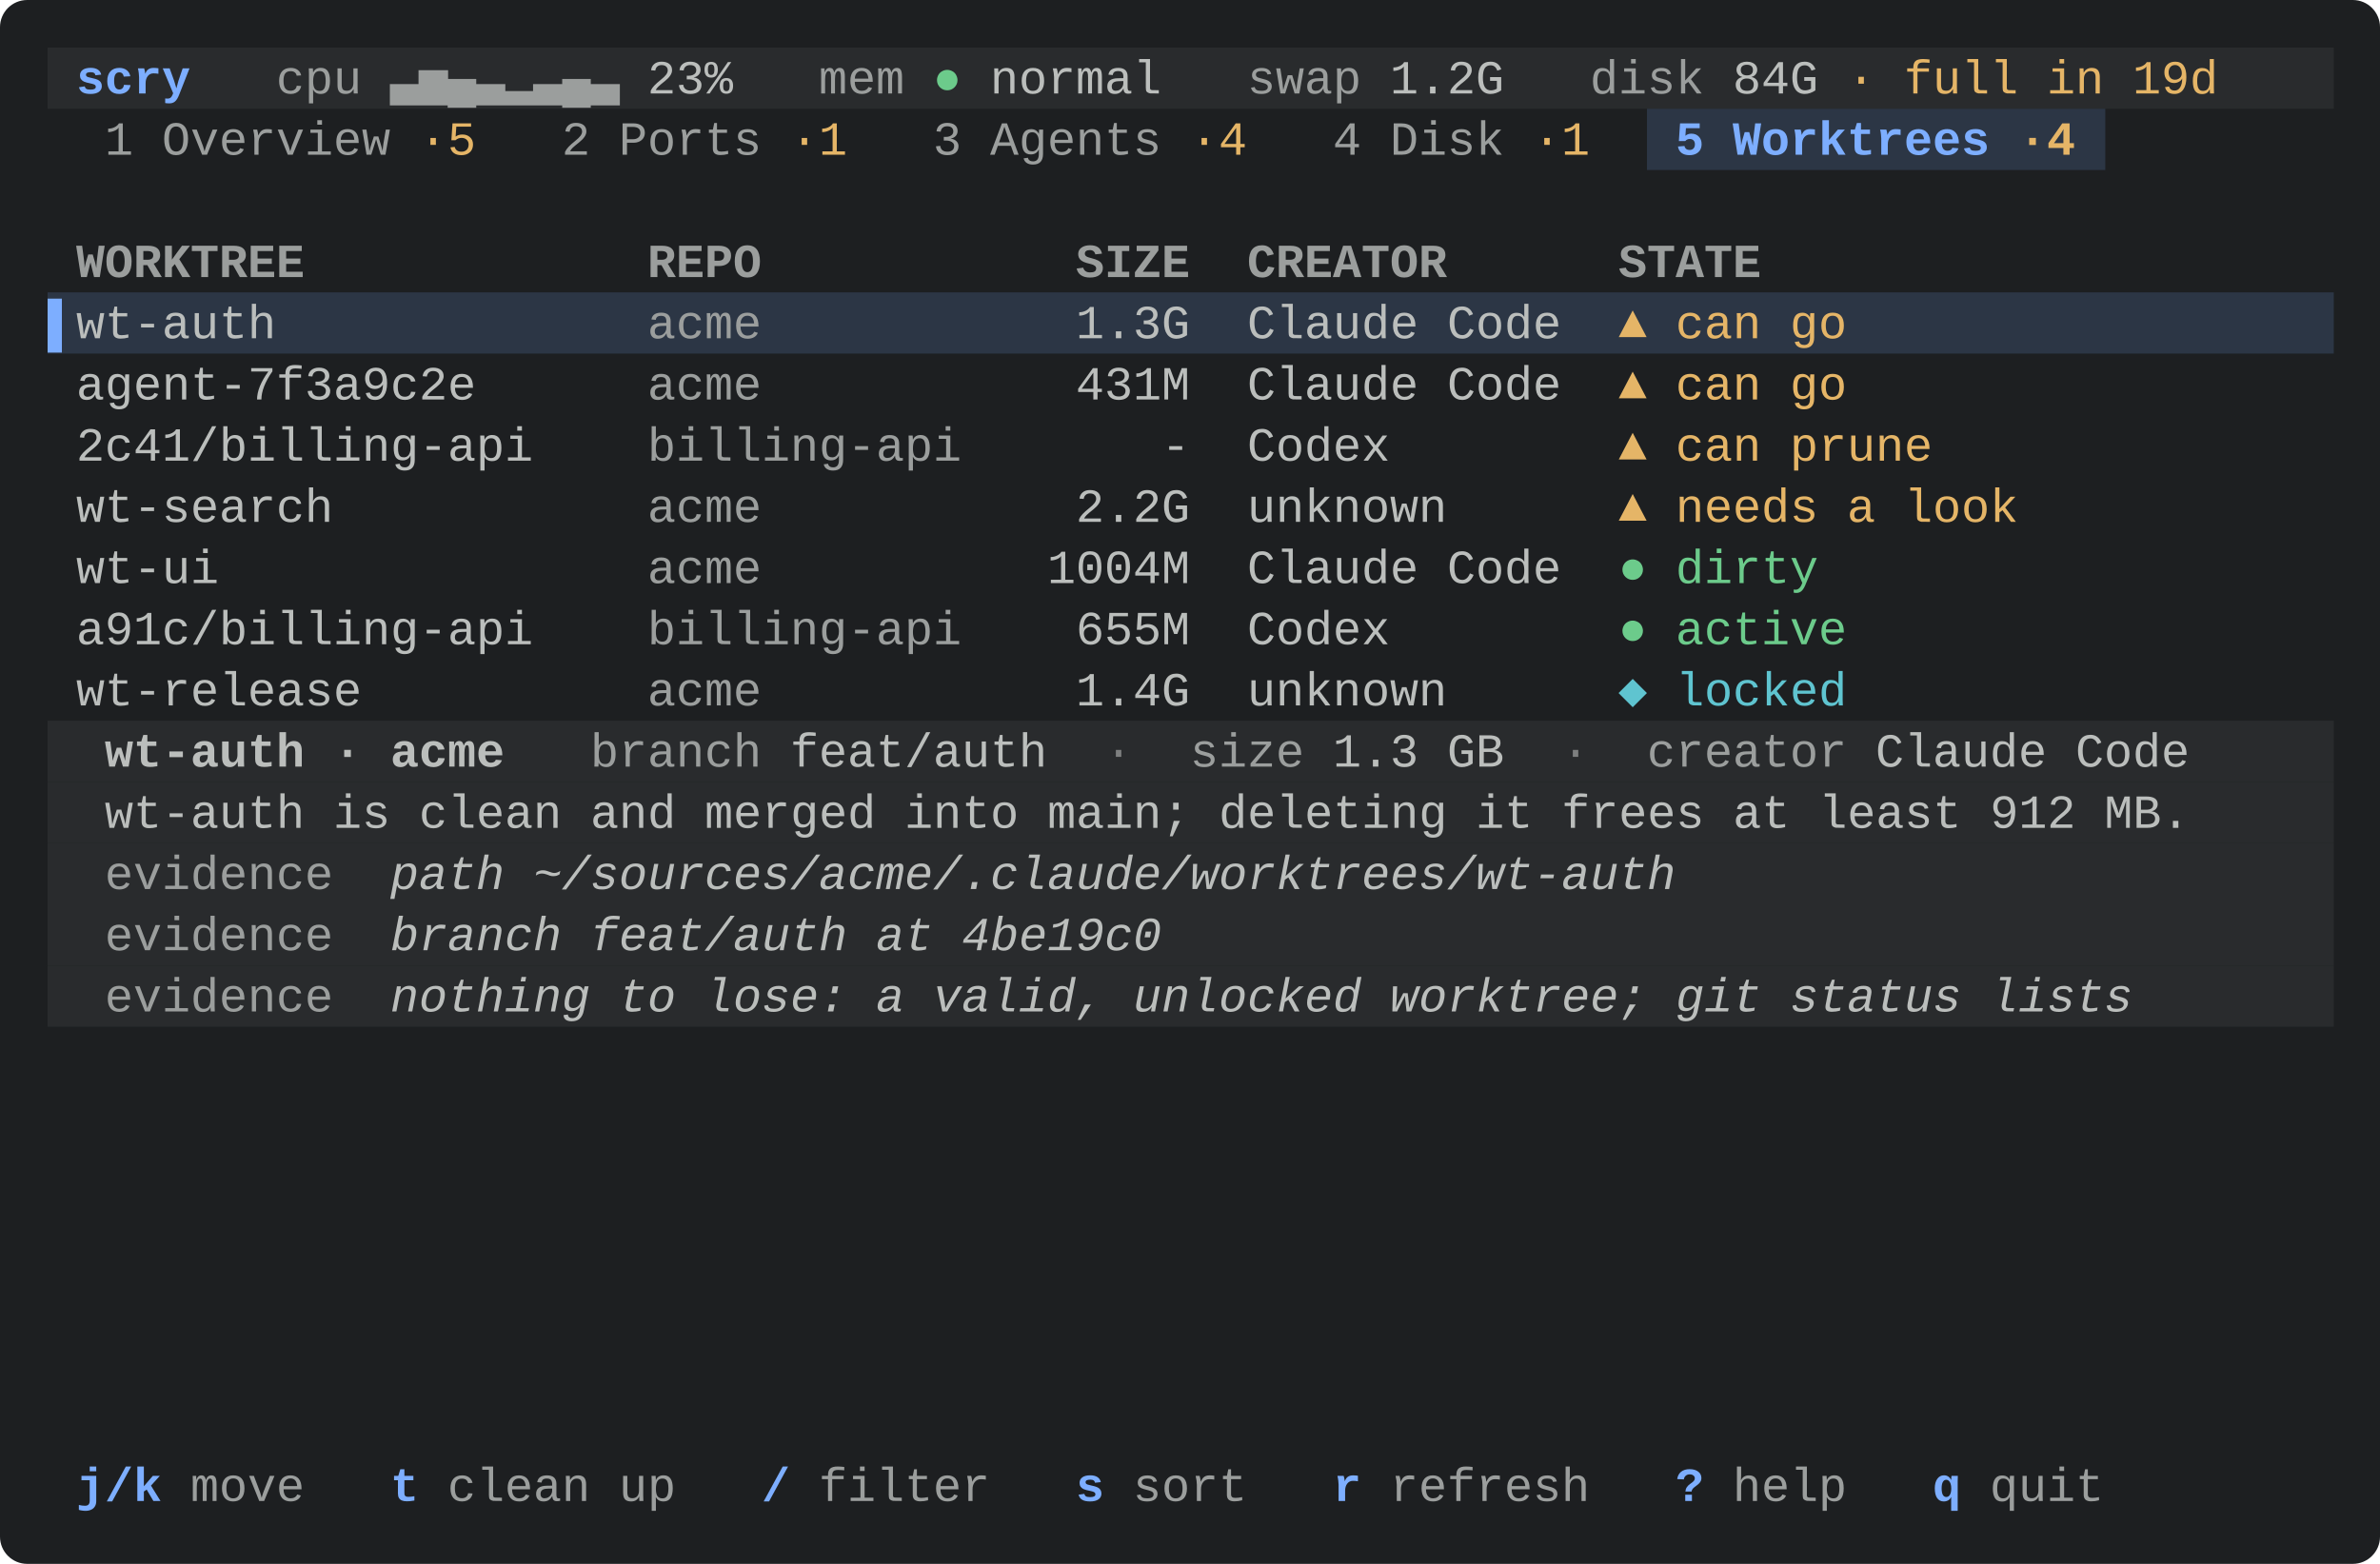
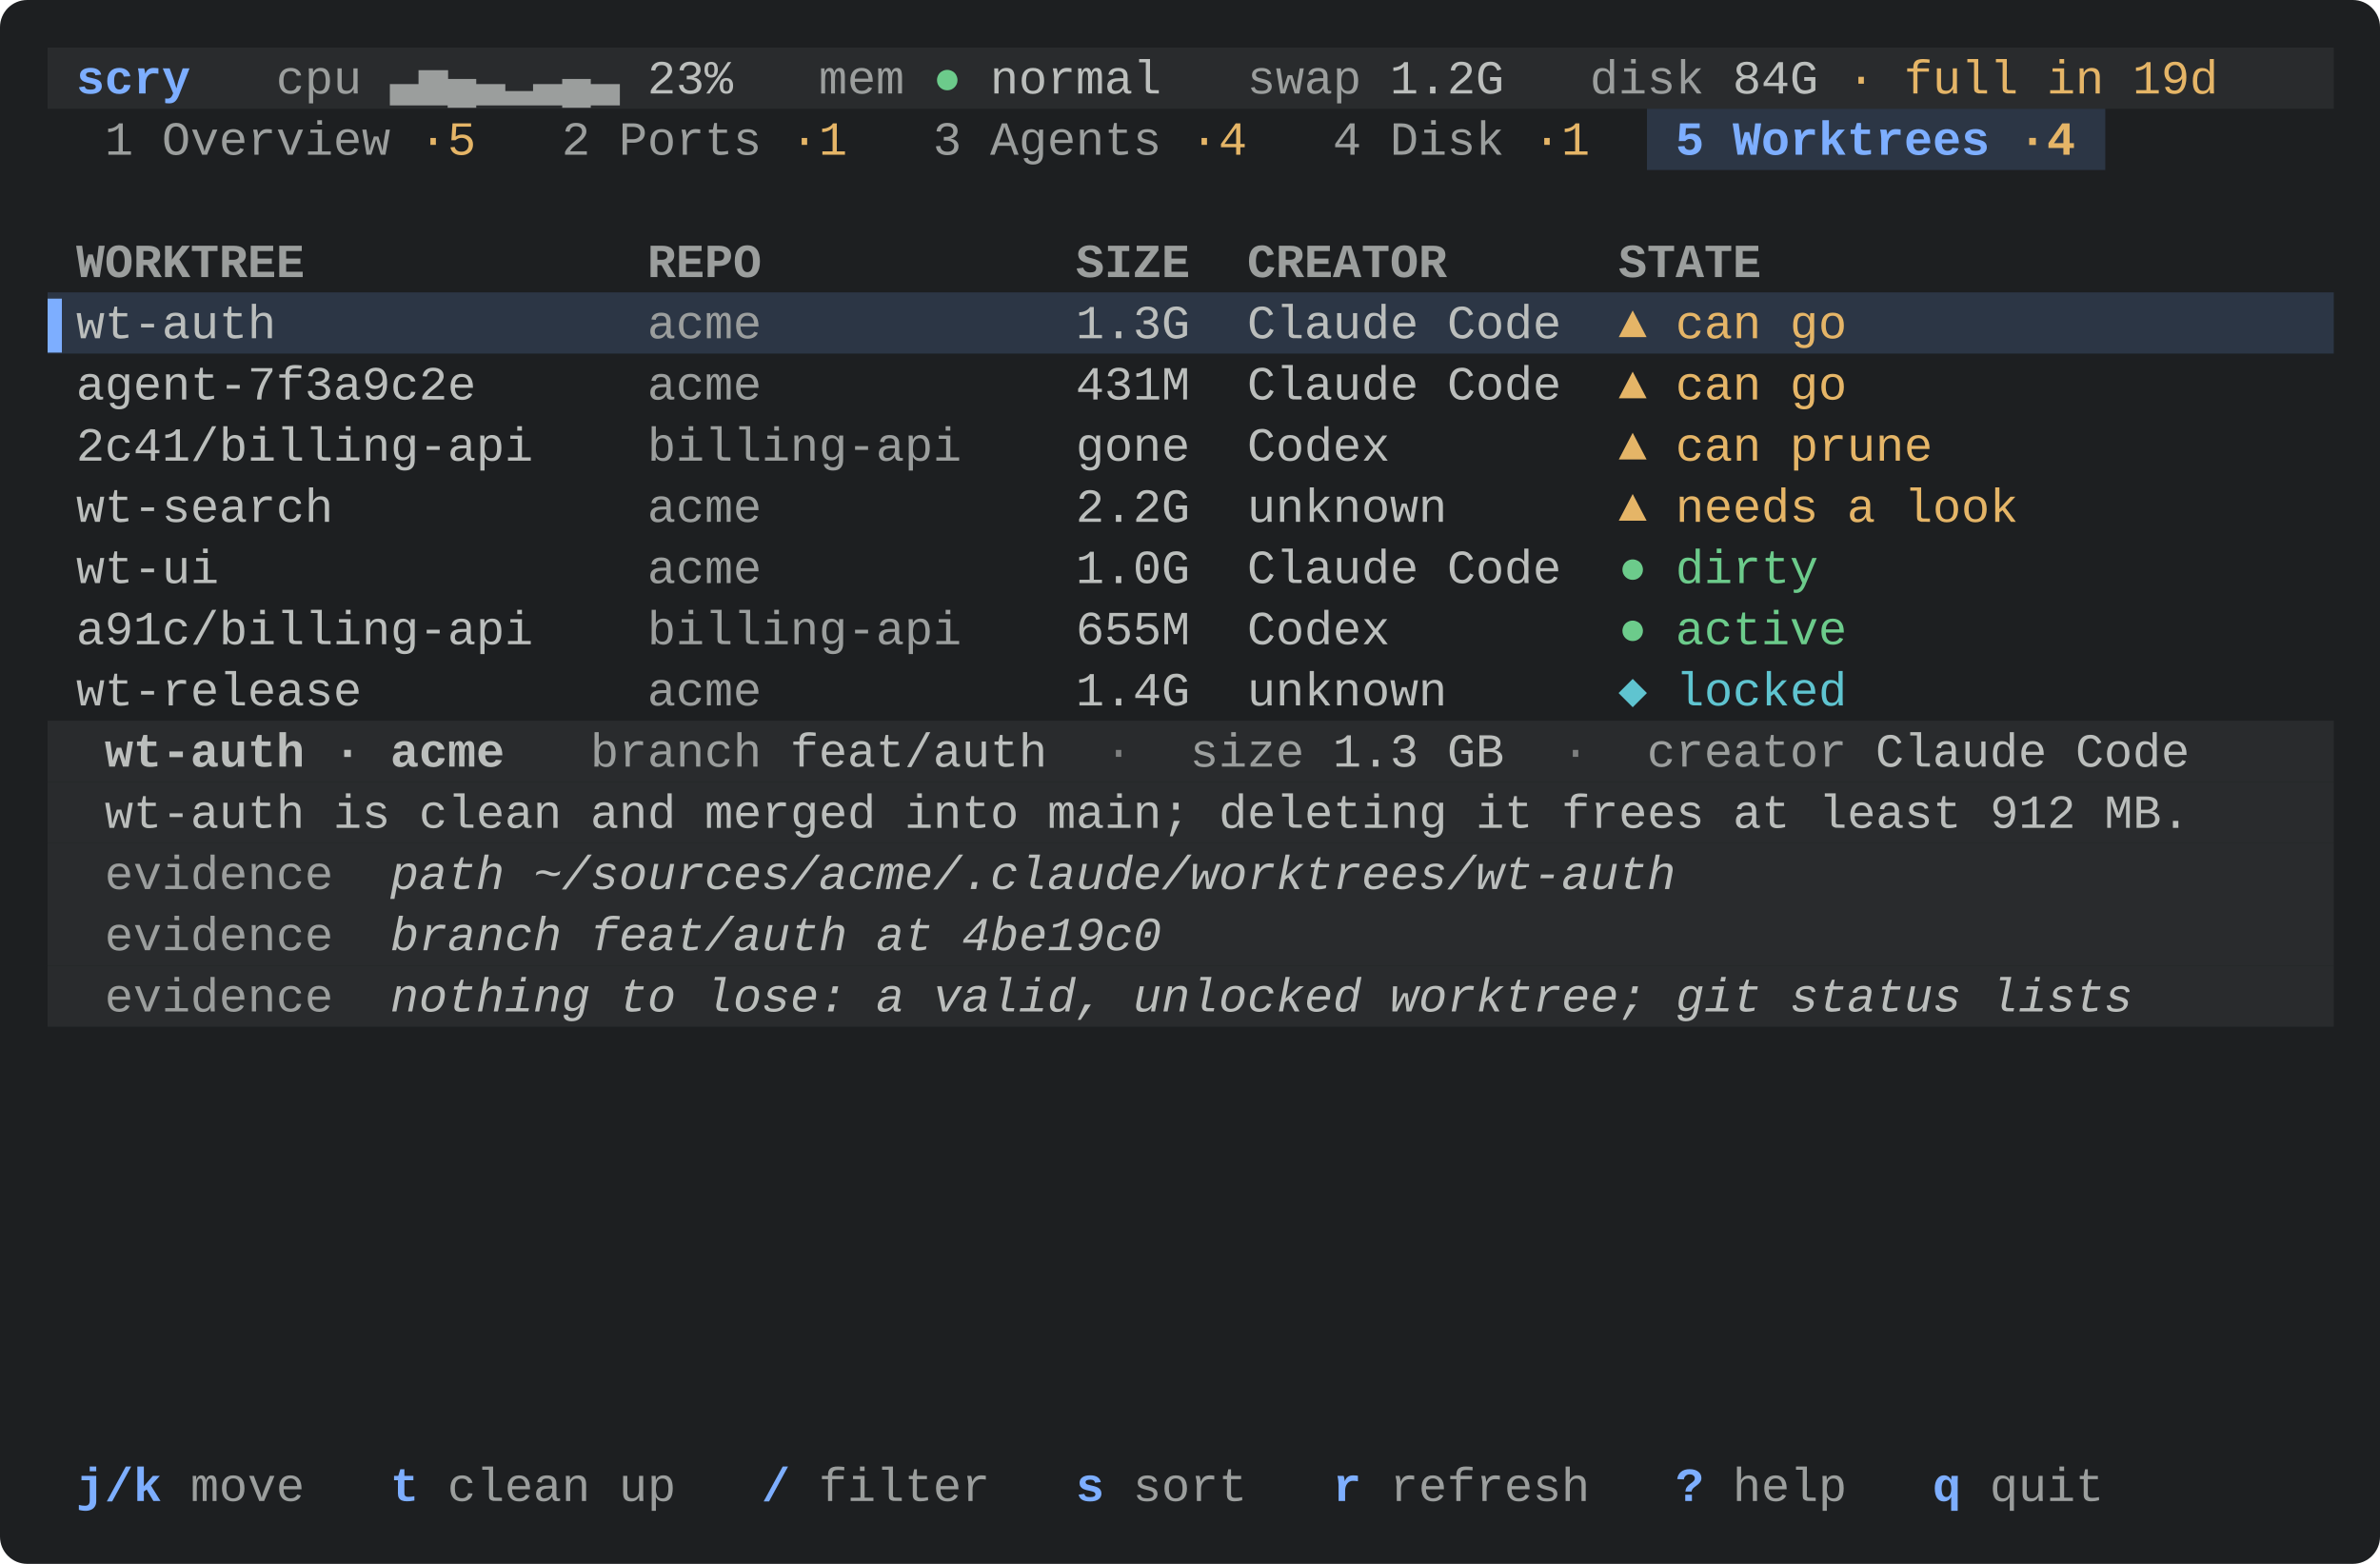
<svg xmlns="http://www.w3.org/2000/svg" width="700" height="460" viewBox="0 0 700 460">
  <style>text{font-family:ui-monospace,SFMono-Regular,"SF Mono",Menlo,Consolas,"Liberation Mono","DejaVu Sans Mono",monospace;font-size:14px;white-space:pre}</style>
  <rect width="700" height="460" rx="8" fill="#1d1f21" />
  <g transform="translate(14 14)">
    <rect x="0.0" y="0" width="672.4" height="18" fill="#292b2d" />
    <text x="8.4" y="13.5" fill="#7daeff" textLength="33.6" lengthAdjust="spacingAndGlyphs" xml:space="preserve" font-weight="700">scry</text>
    <text x="67.2" y="13.5" fill="#9b9e9d" textLength="100.8" lengthAdjust="spacingAndGlyphs" xml:space="preserve">cpu ▃▅▄▃▂▃▄▃</text>
    <text x="176.4" y="13.5" fill="#bbbebc" textLength="25.2" lengthAdjust="spacingAndGlyphs" xml:space="preserve">23%</text>
    <text x="226.8" y="13.5" fill="#9b9e9d" textLength="25.2" lengthAdjust="spacingAndGlyphs" xml:space="preserve">mem</text>
    <text x="260.4" y="13.5" fill="#6ccb8b" textLength="8.4" lengthAdjust="spacingAndGlyphs" xml:space="preserve">●</text>
    <text x="277.2" y="13.5" fill="#bbbebc" textLength="50.4" lengthAdjust="spacingAndGlyphs" xml:space="preserve">normal</text>
    <text x="352.8" y="13.5" fill="#9b9e9d" textLength="33.6" lengthAdjust="spacingAndGlyphs" xml:space="preserve">swap</text>
    <text x="394.8" y="13.5" fill="#bbbebc" textLength="33.6" lengthAdjust="spacingAndGlyphs" xml:space="preserve">1.2G</text>
    <text x="453.6" y="13.5" fill="#9b9e9d" textLength="33.6" lengthAdjust="spacingAndGlyphs" xml:space="preserve">disk</text>
    <text x="495.6" y="13.5" fill="#bbbebc" textLength="25.2" lengthAdjust="spacingAndGlyphs" xml:space="preserve">84G</text>
    <text x="529.2" y="13.5" fill="#e5b567" textLength="109.2" lengthAdjust="spacingAndGlyphs" xml:space="preserve">· full in 19d</text>
    <rect x="470.4" y="18" width="134.8" height="18" fill="#2c3645" />
    <text x="16.8" y="31.5" fill="#9b9e9d" textLength="84.0" lengthAdjust="spacingAndGlyphs" xml:space="preserve">1 Overview</text>
    <text x="109.2" y="31.5" fill="#e5b567" textLength="16.8" lengthAdjust="spacingAndGlyphs" xml:space="preserve">·5</text>
    <text x="151.2" y="31.5" fill="#9b9e9d" textLength="58.8" lengthAdjust="spacingAndGlyphs" xml:space="preserve">2 Ports</text>
    <text x="218.4" y="31.5" fill="#e5b567" textLength="16.8" lengthAdjust="spacingAndGlyphs" xml:space="preserve">·1</text>
    <text x="260.4" y="31.5" fill="#9b9e9d" textLength="67.2" lengthAdjust="spacingAndGlyphs" xml:space="preserve">3 Agents</text>
    <text x="336.0" y="31.5" fill="#e5b567" textLength="16.8" lengthAdjust="spacingAndGlyphs" xml:space="preserve">·4</text>
    <text x="378.0" y="31.5" fill="#9b9e9d" textLength="50.4" lengthAdjust="spacingAndGlyphs" xml:space="preserve">4 Disk</text>
    <text x="436.8" y="31.5" fill="#e5b567" textLength="16.8" lengthAdjust="spacingAndGlyphs" xml:space="preserve">·1</text>
    <text x="478.8" y="31.5" fill="#7daeff" textLength="92.4" lengthAdjust="spacingAndGlyphs" xml:space="preserve" font-weight="700">5 Worktrees</text>
    <text x="579.6" y="31.5" fill="#e5b567" textLength="16.8" lengthAdjust="spacingAndGlyphs" xml:space="preserve" font-weight="700">·4</text>
    <text x="8.4" y="67.5" fill="#9b9e9d" textLength="67.2" lengthAdjust="spacingAndGlyphs" xml:space="preserve" font-weight="700">WORKTREE</text>
    <text x="176.4" y="67.5" fill="#9b9e9d" textLength="33.6" lengthAdjust="spacingAndGlyphs" xml:space="preserve" font-weight="700">REPO</text>
    <text x="302.4" y="67.5" fill="#9b9e9d" textLength="33.6" lengthAdjust="spacingAndGlyphs" xml:space="preserve" font-weight="700">SIZE</text>
    <text x="352.8" y="67.5" fill="#9b9e9d" textLength="58.8" lengthAdjust="spacingAndGlyphs" xml:space="preserve" font-weight="700">CREATOR</text>
    <text x="462.0" y="67.5" fill="#9b9e9d" textLength="42.0" lengthAdjust="spacingAndGlyphs" xml:space="preserve" font-weight="700">STATE</text>
    <rect x="0.0" y="72" width="672.4" height="18" fill="#2c3645" />
    <text x="0.0" y="85.5" fill="#7daeff" textLength="8.4" lengthAdjust="spacingAndGlyphs" xml:space="preserve">▌</text>
    <text x="8.4" y="85.5" fill="#bbbebc" textLength="58.8" lengthAdjust="spacingAndGlyphs" xml:space="preserve">wt-auth</text>
    <text x="176.4" y="85.5" fill="#9b9e9d" textLength="33.6" lengthAdjust="spacingAndGlyphs" xml:space="preserve">acme</text>
    <text x="302.4" y="85.5" fill="#bbbebc" textLength="33.6" lengthAdjust="spacingAndGlyphs" xml:space="preserve">1.3G</text>
    <text x="352.8" y="85.5" fill="#bbbebc" textLength="92.4" lengthAdjust="spacingAndGlyphs" xml:space="preserve">Claude Code</text>
    <text x="462.0" y="85.5" fill="#e5b567" textLength="67.2" lengthAdjust="spacingAndGlyphs" xml:space="preserve">▲ can go</text>
    <text x="8.4" y="103.5" fill="#bbbebc" textLength="117.6" lengthAdjust="spacingAndGlyphs" xml:space="preserve">agent-7f3a9c2e</text>
    <text x="176.4" y="103.5" fill="#9b9e9d" textLength="33.6" lengthAdjust="spacingAndGlyphs" xml:space="preserve">acme</text>
    <text x="302.4" y="103.5" fill="#bbbebc" textLength="33.6" lengthAdjust="spacingAndGlyphs" xml:space="preserve">431M</text>
    <text x="352.8" y="103.5" fill="#bbbebc" textLength="92.4" lengthAdjust="spacingAndGlyphs" xml:space="preserve">Claude Code</text>
    <text x="462.0" y="103.5" fill="#e5b567" textLength="67.2" lengthAdjust="spacingAndGlyphs" xml:space="preserve">▲ can go</text>
    <text x="8.4" y="121.5" fill="#bbbebc" textLength="134.4" lengthAdjust="spacingAndGlyphs" xml:space="preserve">2c41/billing-api</text>
    <text x="176.4" y="121.5" fill="#9b9e9d" textLength="92.4" lengthAdjust="spacingAndGlyphs" xml:space="preserve">billing-api</text>
-     <text x="327.6" y="121.5" fill="#bbbebc" textLength="8.4" lengthAdjust="spacingAndGlyphs" xml:space="preserve">-</text>
+     <text x="302.4" y="121.5" fill="#bbbebc" textLength="33.6" lengthAdjust="spacingAndGlyphs" xml:space="preserve">gone</text>
    <text x="352.8" y="121.5" fill="#bbbebc" textLength="42.0" lengthAdjust="spacingAndGlyphs" xml:space="preserve">Codex</text>
    <text x="462.0" y="121.5" fill="#e5b567" textLength="92.4" lengthAdjust="spacingAndGlyphs" xml:space="preserve">▲ can prune</text>
    <text x="8.4" y="139.5" fill="#bbbebc" textLength="75.6" lengthAdjust="spacingAndGlyphs" xml:space="preserve">wt-search</text>
    <text x="176.4" y="139.5" fill="#9b9e9d" textLength="33.6" lengthAdjust="spacingAndGlyphs" xml:space="preserve">acme</text>
    <text x="302.4" y="139.5" fill="#bbbebc" textLength="33.6" lengthAdjust="spacingAndGlyphs" xml:space="preserve">2.2G</text>
    <text x="352.8" y="139.5" fill="#bbbebc" textLength="58.8" lengthAdjust="spacingAndGlyphs" xml:space="preserve">unknown</text>
    <text x="462.0" y="139.5" fill="#e5b567" textLength="117.6" lengthAdjust="spacingAndGlyphs" xml:space="preserve">▲ needs a look</text>
    <text x="8.4" y="157.5" fill="#bbbebc" textLength="42.0" lengthAdjust="spacingAndGlyphs" xml:space="preserve">wt-ui</text>
    <text x="176.4" y="157.5" fill="#9b9e9d" textLength="33.6" lengthAdjust="spacingAndGlyphs" xml:space="preserve">acme</text>
-     <text x="294.0" y="157.5" fill="#bbbebc" textLength="42.0" lengthAdjust="spacingAndGlyphs" xml:space="preserve">1004M</text>
+     <text x="302.4" y="157.5" fill="#bbbebc" textLength="33.6" lengthAdjust="spacingAndGlyphs" xml:space="preserve">1.0G</text>
    <text x="352.8" y="157.5" fill="#bbbebc" textLength="92.4" lengthAdjust="spacingAndGlyphs" xml:space="preserve">Claude Code</text>
    <text x="462.0" y="157.5" fill="#6ccb8b" textLength="58.8" lengthAdjust="spacingAndGlyphs" xml:space="preserve">● dirty</text>
    <text x="8.4" y="175.5" fill="#bbbebc" textLength="134.4" lengthAdjust="spacingAndGlyphs" xml:space="preserve">a91c/billing-api</text>
    <text x="176.4" y="175.5" fill="#9b9e9d" textLength="92.4" lengthAdjust="spacingAndGlyphs" xml:space="preserve">billing-api</text>
    <text x="302.4" y="175.5" fill="#bbbebc" textLength="33.6" lengthAdjust="spacingAndGlyphs" xml:space="preserve">655M</text>
    <text x="352.8" y="175.5" fill="#bbbebc" textLength="42.0" lengthAdjust="spacingAndGlyphs" xml:space="preserve">Codex</text>
    <text x="462.0" y="175.5" fill="#6ccb8b" textLength="67.2" lengthAdjust="spacingAndGlyphs" xml:space="preserve">● active</text>
    <text x="8.4" y="193.5" fill="#bbbebc" textLength="84.0" lengthAdjust="spacingAndGlyphs" xml:space="preserve">wt-release</text>
    <text x="176.4" y="193.5" fill="#9b9e9d" textLength="33.6" lengthAdjust="spacingAndGlyphs" xml:space="preserve">acme</text>
    <text x="302.4" y="193.5" fill="#bbbebc" textLength="33.6" lengthAdjust="spacingAndGlyphs" xml:space="preserve">1.4G</text>
    <text x="352.8" y="193.5" fill="#bbbebc" textLength="58.8" lengthAdjust="spacingAndGlyphs" xml:space="preserve">unknown</text>
    <text x="462.0" y="193.5" fill="#5fc4d0" textLength="67.2" lengthAdjust="spacingAndGlyphs" xml:space="preserve">◆ locked</text>
    <rect x="0.0" y="198" width="672.4" height="18" fill="#292b2d" />
    <text x="16.8" y="211.5" fill="#bbbebc" textLength="117.6" lengthAdjust="spacingAndGlyphs" xml:space="preserve" font-weight="700">wt-auth · acme</text>
    <text x="159.6" y="211.5" fill="#9b9e9d" textLength="50.4" lengthAdjust="spacingAndGlyphs" xml:space="preserve">branch</text>
    <text x="218.4" y="211.5" fill="#bbbebc" textLength="75.6" lengthAdjust="spacingAndGlyphs" xml:space="preserve">feat/auth</text>
    <text x="310.8" y="211.5" fill="#7d7f7f" textLength="8.4" lengthAdjust="spacingAndGlyphs" xml:space="preserve">·</text>
    <text x="336.0" y="211.5" fill="#9b9e9d" textLength="33.6" lengthAdjust="spacingAndGlyphs" xml:space="preserve">size</text>
    <text x="378.0" y="211.5" fill="#bbbebc" textLength="50.4" lengthAdjust="spacingAndGlyphs" xml:space="preserve">1.3 GB</text>
    <text x="445.2" y="211.5" fill="#7d7f7f" textLength="8.4" lengthAdjust="spacingAndGlyphs" xml:space="preserve">·</text>
    <text x="470.4" y="211.5" fill="#9b9e9d" textLength="58.8" lengthAdjust="spacingAndGlyphs" xml:space="preserve">creator</text>
    <text x="537.6" y="211.5" fill="#bbbebc" textLength="92.4" lengthAdjust="spacingAndGlyphs" xml:space="preserve">Claude Code</text>
    <rect x="0.0" y="216" width="672.4" height="18" fill="#292b2d" />
    <text x="16.8" y="229.5" fill="#bbbebc" textLength="613.2" lengthAdjust="spacingAndGlyphs" xml:space="preserve">wt-auth is clean and merged into main; deleting it frees at least 912 MB.</text>
    <rect x="0.0" y="234" width="672.4" height="18" fill="#292b2d" />
    <text x="16.8" y="247.5" fill="#9b9e9d" textLength="67.2" lengthAdjust="spacingAndGlyphs" xml:space="preserve">evidence</text>
    <text x="100.8" y="247.5" fill="#bbbebc" textLength="378.0" lengthAdjust="spacingAndGlyphs" xml:space="preserve" font-style="italic">path ~/sources/acme/.claude/worktrees/wt-auth</text>
    <rect x="0.0" y="252" width="672.4" height="18" fill="#292b2d" />
    <text x="16.8" y="265.5" fill="#9b9e9d" textLength="67.2" lengthAdjust="spacingAndGlyphs" xml:space="preserve">evidence</text>
    <text x="100.8" y="265.5" fill="#bbbebc" textLength="226.8" lengthAdjust="spacingAndGlyphs" xml:space="preserve" font-style="italic">branch feat/auth at 4be19c0</text>
    <rect x="0.0" y="270" width="672.4" height="18" fill="#292b2d" />
    <text x="16.8" y="283.5" fill="#9b9e9d" textLength="67.2" lengthAdjust="spacingAndGlyphs" xml:space="preserve">evidence</text>
    <text x="100.8" y="283.5" fill="#bbbebc" textLength="512.4" lengthAdjust="spacingAndGlyphs" xml:space="preserve" font-style="italic">nothing to lose: a valid, unlocked worktree; git status lists</text>
    <text x="8.4" y="427.5" fill="#7daeff" textLength="25.2" lengthAdjust="spacingAndGlyphs" xml:space="preserve" font-weight="700">j/k</text>
    <text x="42.0" y="427.5" fill="#9b9e9d" textLength="33.6" lengthAdjust="spacingAndGlyphs" xml:space="preserve">move</text>
    <text x="100.8" y="427.5" fill="#7daeff" textLength="8.4" lengthAdjust="spacingAndGlyphs" xml:space="preserve" font-weight="700">t</text>
    <text x="117.6" y="427.5" fill="#9b9e9d" textLength="67.2" lengthAdjust="spacingAndGlyphs" xml:space="preserve">clean up</text>
    <text x="210.0" y="427.5" fill="#7daeff" textLength="8.4" lengthAdjust="spacingAndGlyphs" xml:space="preserve" font-weight="700">/</text>
    <text x="226.8" y="427.5" fill="#9b9e9d" textLength="50.4" lengthAdjust="spacingAndGlyphs" xml:space="preserve">filter</text>
    <text x="302.4" y="427.5" fill="#7daeff" textLength="8.4" lengthAdjust="spacingAndGlyphs" xml:space="preserve" font-weight="700">s</text>
    <text x="319.2" y="427.5" fill="#9b9e9d" textLength="33.6" lengthAdjust="spacingAndGlyphs" xml:space="preserve">sort</text>
    <text x="378.0" y="427.5" fill="#7daeff" textLength="8.4" lengthAdjust="spacingAndGlyphs" xml:space="preserve" font-weight="700">r</text>
    <text x="394.8" y="427.5" fill="#9b9e9d" textLength="58.8" lengthAdjust="spacingAndGlyphs" xml:space="preserve">refresh</text>
    <text x="478.8" y="427.5" fill="#7daeff" textLength="8.4" lengthAdjust="spacingAndGlyphs" xml:space="preserve" font-weight="700">?</text>
    <text x="495.6" y="427.5" fill="#9b9e9d" textLength="33.6" lengthAdjust="spacingAndGlyphs" xml:space="preserve">help</text>
    <text x="554.4" y="427.5" fill="#7daeff" textLength="8.4" lengthAdjust="spacingAndGlyphs" xml:space="preserve" font-weight="700">q</text>
    <text x="571.2" y="427.5" fill="#9b9e9d" textLength="33.6" lengthAdjust="spacingAndGlyphs" xml:space="preserve">quit</text>
  </g>
</svg>
